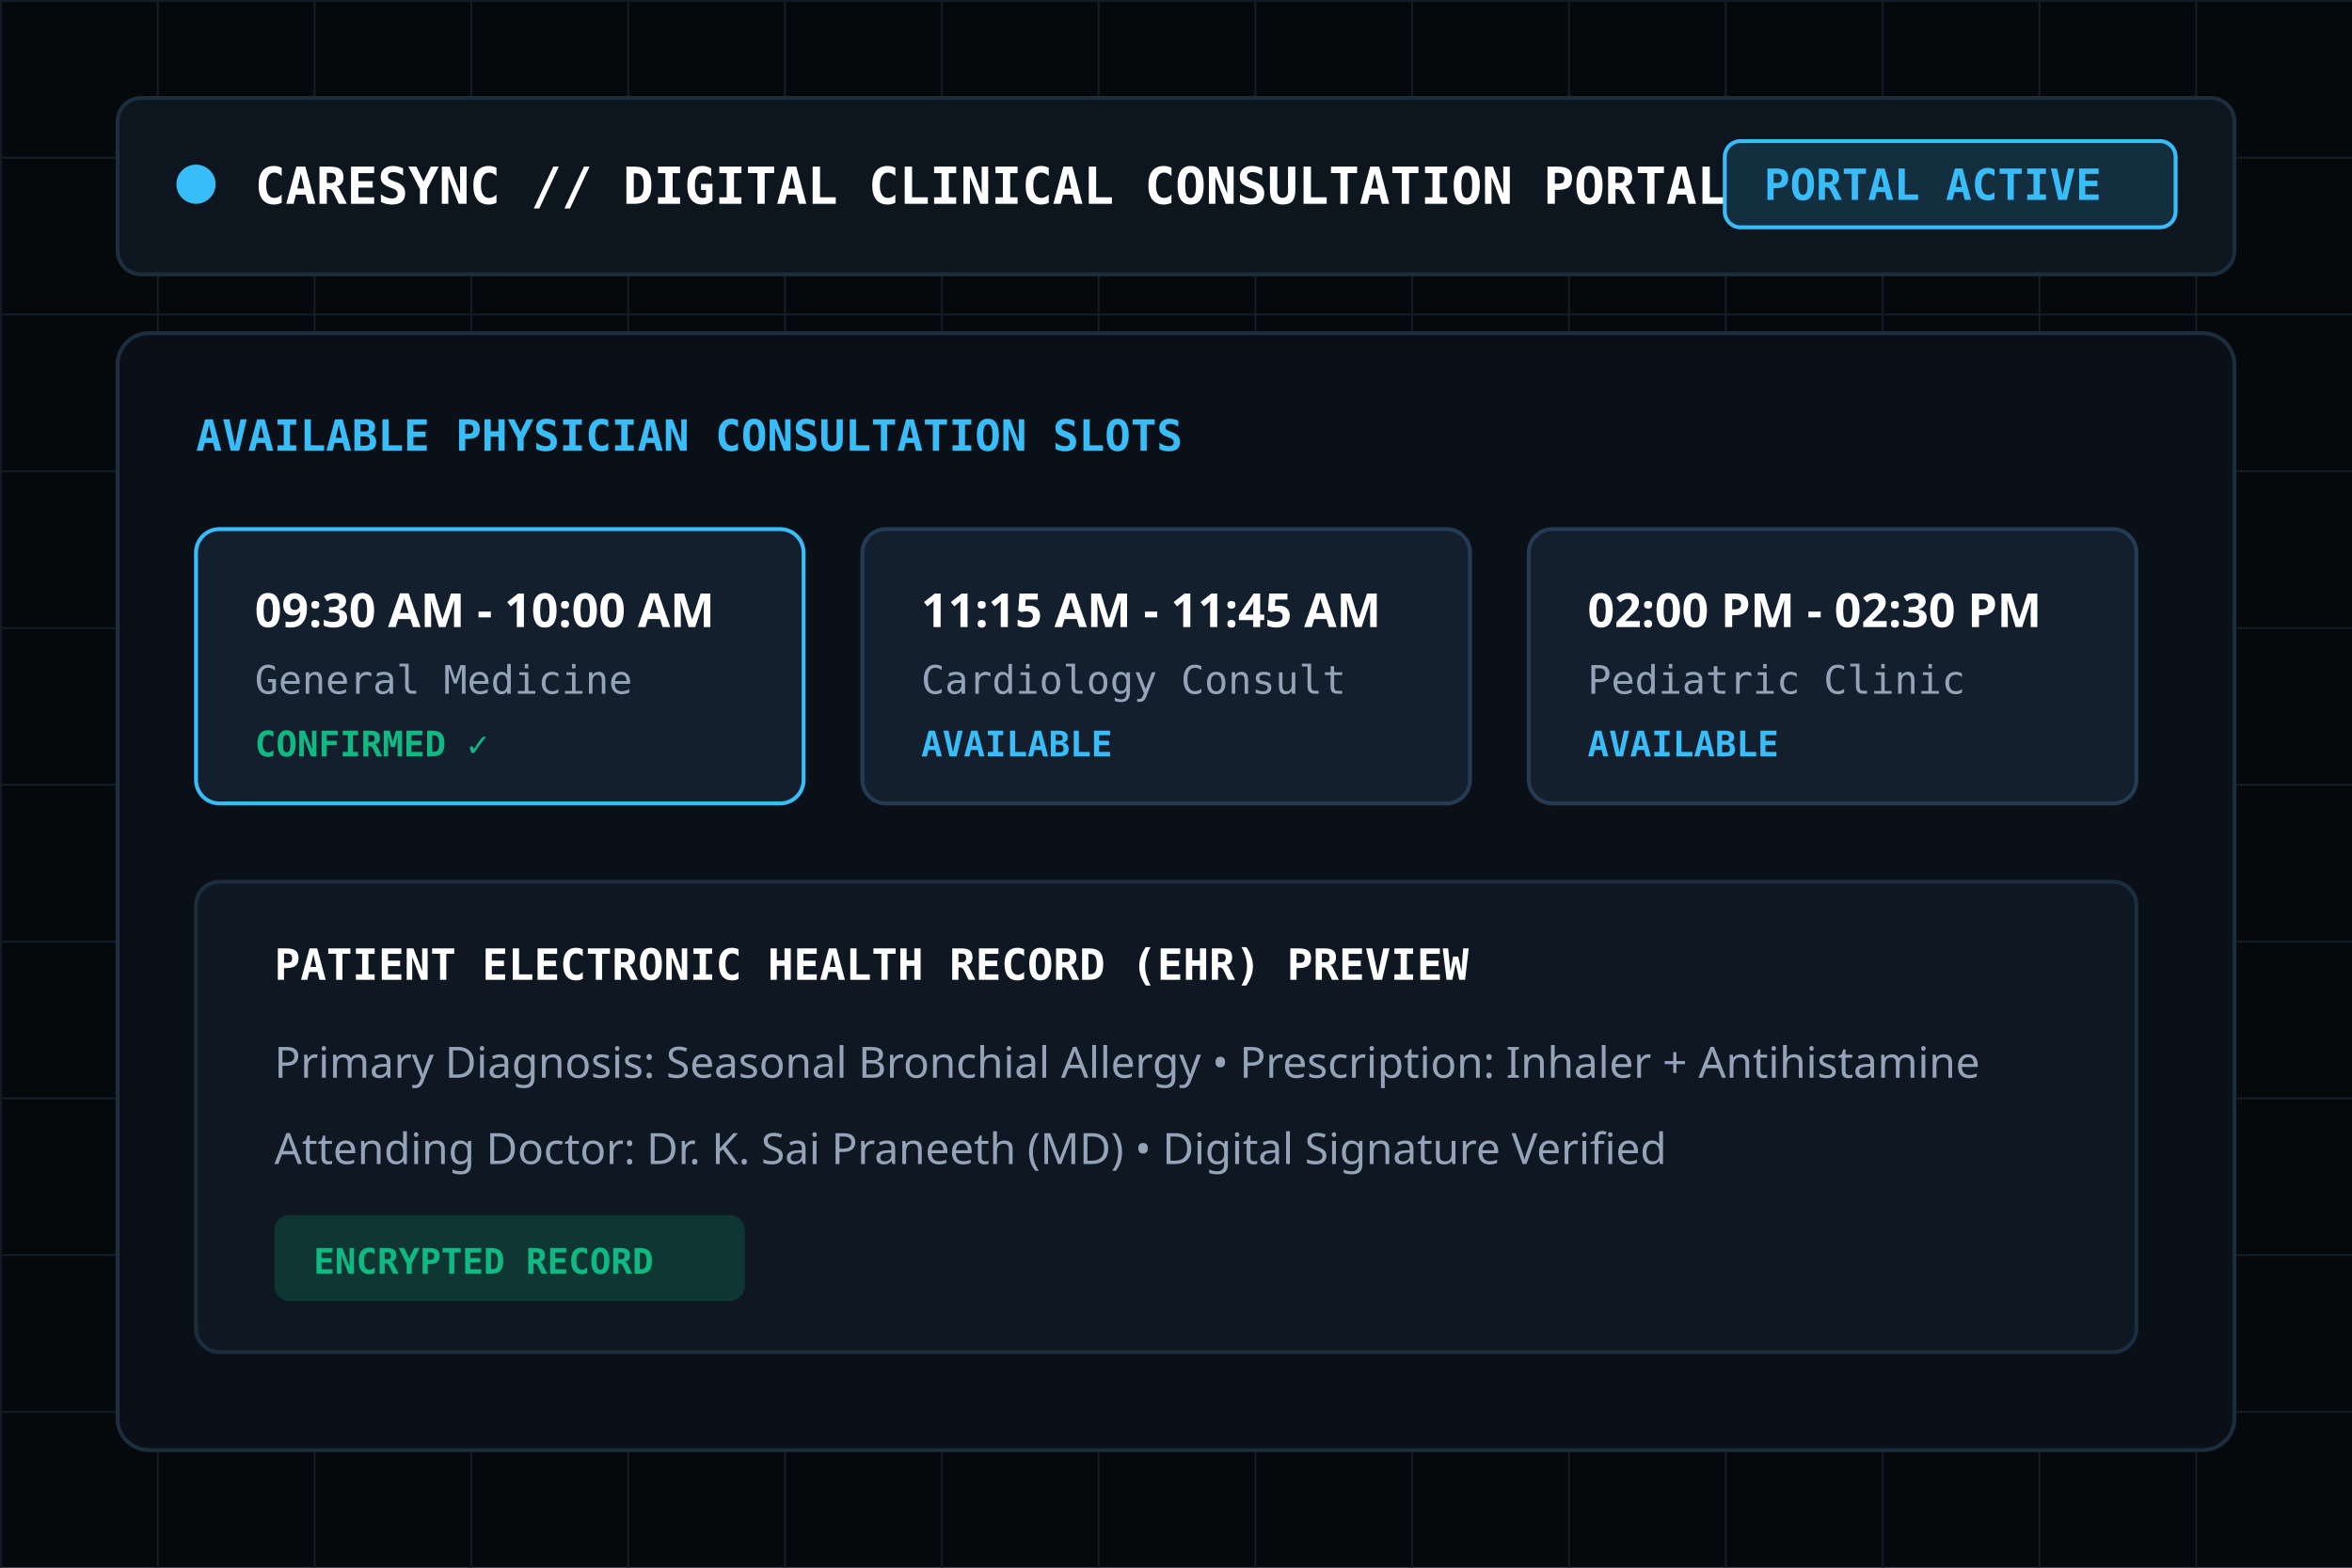
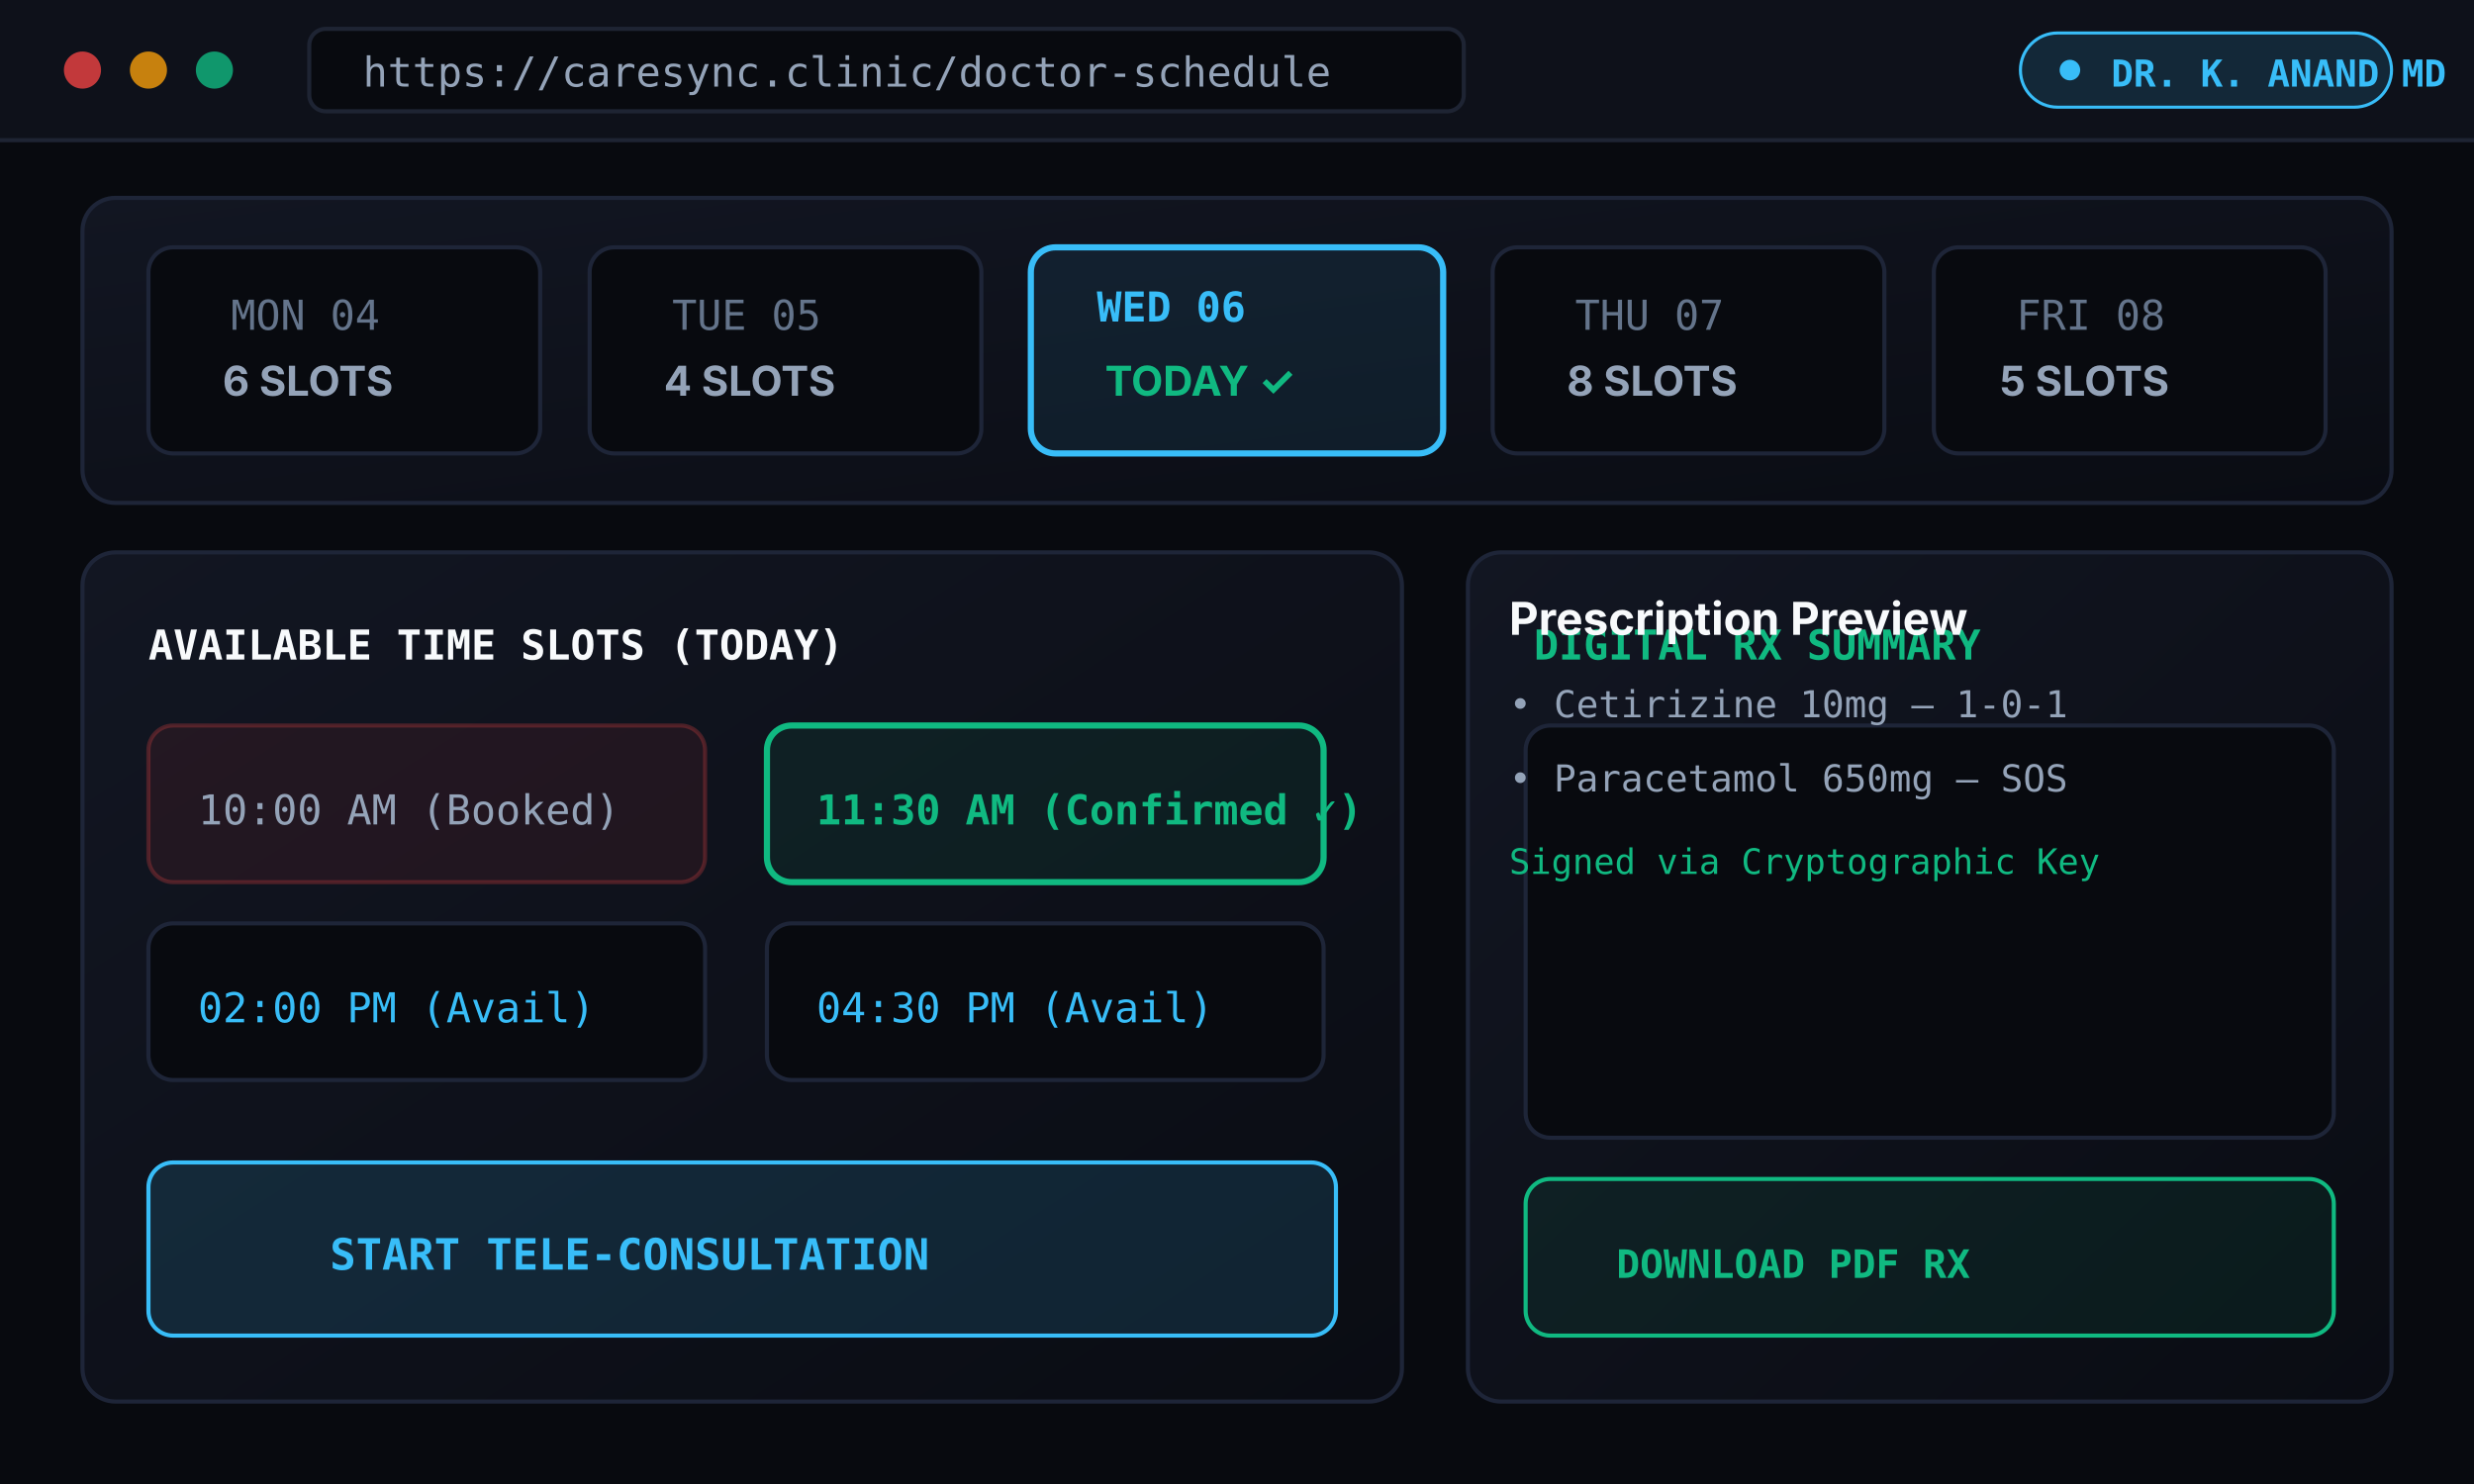
- <svg xmlns="http://www.w3.org/2000/svg" viewBox="0 0 600 400" width="600" height="400">
-   <rect width="600" height="400" fill="#06090c" />
+ <svg xmlns="http://www.w3.org/2000/svg" viewBox="0 0 600 360" width="600" height="360">
  <defs>
-     <pattern id="grid9" width="40" height="40" patternUnits="userSpaceOnUse">
-       <path d="M 40 0 L 0 0 0 40" fill="none" stroke="#121c26" stroke-width="1" />
-     </pattern>
+     <linearGradient id="cardGrad9" x1="0" y1="0" x2="1" y2="1">
+       <stop offset="0%" stop-color="#121622" />
+       <stop offset="100%" stop-color="#0A0C13" />
+     </linearGradient>
  </defs>
-   <rect width="600" height="400" fill="url(#grid9)" />
-   <rect x="30" y="25" width="540" height="45" rx="6" fill="#0d151e" stroke="#1c2d3e" stroke-width="1" />
-   <circle cx="50" cy="47" r="5" fill="#38bdf8" />
-   <text x="65" y="52" font-family="monospace" font-size="13" font-weight="bold" fill="#ffffff">CARESYNC // DIGITAL CLINICAL CONSULTATION PORTAL</text>
-   <rect x="440" y="36" width="115" height="22" rx="4" fill="#38bdf8" fill-opacity="0.15" stroke="#38bdf8" stroke-width="1" />
-   <text x="450" y="51" font-family="monospace" font-size="11" font-weight="bold" fill="#38bdf8">PORTAL ACTIVE</text>
-   <g transform="translate(30, 85)">
-     <rect width="540" height="285" rx="8" fill="#0a1017" stroke="#1c2d3e" />
-     <text x="20" y="30" font-family="monospace" font-size="11" font-weight="bold" fill="#38bdf8">AVAILABLE PHYSICIAN CONSULTATION SLOTS</text>
-     <g transform="translate(20, 50)">
-       <rect width="155" height="70" rx="6" fill="#131f2d" stroke="#38bdf8" />
-       <text x="15" y="25" font-family="sans-serif" font-size="12" font-weight="bold" fill="#ffffff">09:30 AM - 10:00 AM</text>
-       <text x="15" y="42" font-family="monospace" font-size="10" fill="#94a3b8">General Medicine</text>
-       <text x="15" y="58" font-family="monospace" font-size="9" font-weight="bold" fill="#10b981">CONFIRMED ✓</text>
+   <rect width="600" height="360" fill="#080A0F" />
+   <rect x="0" y="0" width="600" height="34" fill="#0E111A" />
+   <line x1="0" y1="34" x2="600" y2="34" stroke="#1E2433" stroke-width="1" />
+   <circle cx="20" cy="17" r="4.5" fill="#EF4444" opacity="0.8" />
+   <circle cx="36" cy="17" r="4.5" fill="#F59E0B" opacity="0.8" />
+   <circle cx="52" cy="17" r="4.5" fill="#10B981" opacity="0.8" />
+   <rect x="75" y="7" width="280" height="20" rx="4" fill="#080A0F" stroke="#1E2433" stroke-width="1" />
+   <text x="88" y="21" font-family="'JetBrains Mono', monospace" font-size="10" fill="#94A3B8">https://caresync.clinic/doctor-schedule</text>
+   <rect x="490" y="8" width="90" height="18" rx="9" fill="#38BDF822" stroke="#38BDF8" stroke-width="0.75" />
+   <circle cx="502" cy="17" r="2.5" fill="#38BDF8" />
+   <text x="512" y="21" font-family="'JetBrains Mono', monospace" font-size="9" font-weight="bold" fill="#38BDF8">DR. K. ANAND MD</text>
+   <g transform="translate(20, 48)">
+     <rect width="560" height="74" rx="8" fill="url(#cardGrad9)" stroke="#1E2538" />
+     <rect x="16" y="12" width="95" height="50" rx="6" fill="#080A0F" stroke="#1E2538" />
+     <text x="36" y="32" font-family="'JetBrains Mono', monospace" font-size="10" fill="#64748B">MON 04</text>
+     <text x="34" y="48" font-family="'Inter', sans-serif" font-size="10" font-weight="bold" fill="#94A3B8">6 SLOTS</text>
+     <rect x="123" y="12" width="95" height="50" rx="6" fill="#080A0F" stroke="#1E2538" />
+     <text x="143" y="32" font-family="'JetBrains Mono', monospace" font-size="10" fill="#64748B">TUE 05</text>
+     <text x="141" y="48" font-family="'Inter', sans-serif" font-size="10" font-weight="bold" fill="#94A3B8">4 SLOTS</text>
+     <rect x="230" y="12" width="100" height="50" rx="6" fill="#38BDF815" stroke="#38BDF8" stroke-width="1.5" />
+     <text x="246" y="30" font-family="'JetBrains Mono', monospace" font-size="10" font-weight="bold" fill="#38BDF8">WED 06</text>
+     <text x="248" y="48" font-family="'Inter', sans-serif" font-size="10" font-weight="bold" fill="#10B981">TODAY ✓</text>
+     <rect x="342" y="12" width="95" height="50" rx="6" fill="#080A0F" stroke="#1E2538" />
+     <text x="362" y="32" font-family="'JetBrains Mono', monospace" font-size="10" fill="#64748B">THU 07</text>
+     <text x="360" y="48" font-family="'Inter', sans-serif" font-size="10" font-weight="bold" fill="#94A3B8">8 SLOTS</text>
+     <rect x="449" y="12" width="95" height="50" rx="6" fill="#080A0F" stroke="#1E2538" />
+     <text x="469" y="32" font-family="'JetBrains Mono', monospace" font-size="10" fill="#64748B">FRI 08</text>
+     <text x="465" y="48" font-family="'Inter', sans-serif" font-size="10" font-weight="bold" fill="#94A3B8">5 SLOTS</text>
+   </g>
+   <g transform="translate(20, 134)">
+     <rect width="320" height="206" rx="8" fill="url(#cardGrad9)" stroke="#1E2538" />
+     <text x="16" y="26" font-family="'JetBrains Mono', monospace" font-size="10" font-weight="bold" fill="#F8FAFC">AVAILABLE TIME SLOTS (TODAY)</text>
+     <g transform="translate(16, 42)">
+       <rect width="135" height="38" rx="6" fill="#EF444415" stroke="#EF444444" />
+       <text x="12" y="24" font-family="'JetBrains Mono', monospace" font-size="10" fill="#94A3B8">10:00 AM (Booked)</text>
+       <rect x="150" width="135" height="38" rx="6" fill="#10B98115" stroke="#10B981" stroke-width="1.5" />
+       <text x="162" y="24" font-family="'JetBrains Mono', monospace" font-size="10" font-weight="bold" fill="#10B981">11:30 AM (Confirmed ✓)</text>
+       <rect y="48" width="135" height="38" rx="6" fill="#080A0F" stroke="#1E2538" />
+       <text x="12" y="72" font-family="'JetBrains Mono', monospace" font-size="10" fill="#38BDF8">02:00 PM (Avail)</text>
+       <rect x="150" y="48" width="135" height="38" rx="6" fill="#080A0F" stroke="#1E2538" />
+       <text x="162" y="72" font-family="'JetBrains Mono', monospace" font-size="10" fill="#38BDF8">04:30 PM (Avail)</text>
    </g>
-     <g transform="translate(190, 50)">
-       <rect width="155" height="70" rx="6" fill="#131f2d" stroke="#243b53" />
-       <text x="15" y="25" font-family="sans-serif" font-size="12" font-weight="bold" fill="#ffffff">11:15 AM - 11:45 AM</text>
-       <text x="15" y="42" font-family="monospace" font-size="10" fill="#94a3b8">Cardiology Consult</text>
-       <text x="15" y="58" font-family="monospace" font-size="9" font-weight="bold" fill="#38bdf8">AVAILABLE</text>
-     </g>
-     <g transform="translate(360, 50)">
-       <rect width="155" height="70" rx="6" fill="#131f2d" stroke="#243b53" />
-       <text x="15" y="25" font-family="sans-serif" font-size="12" font-weight="bold" fill="#ffffff">02:00 PM - 02:30 PM</text>
-       <text x="15" y="42" font-family="monospace" font-size="10" fill="#94a3b8">Pediatric Clinic</text>
-       <text x="15" y="58" font-family="monospace" font-size="9" font-weight="bold" fill="#38bdf8">AVAILABLE</text>
-     </g>
-     <g transform="translate(20, 140)">
-       <rect width="495" height="120" rx="6" fill="#0e1722" stroke="#1c2d3e" />
-       <text x="20" y="25" font-family="monospace" font-size="11" font-weight="bold" fill="#ffffff">PATIENT ELECTRONIC HEALTH RECORD (EHR) PREVIEW</text>
-       <text x="20" y="50" font-family="sans-serif" font-size="11" fill="#94a3b8">Primary Diagnosis: Seasonal Bronchial Allergy • Prescription: Inhaler + Antihistamine</text>
-       <text x="20" y="72" font-family="sans-serif" font-size="11" fill="#94a3b8">Attending Doctor: Dr. K. Sai Praneeth (MD) • Digital Signature Verified</text>
-       <rect x="20" y="85" width="120" height="22" rx="4" fill="#10b981" fill-opacity="0.2" />
-       <text x="30" y="100" font-family="monospace" font-size="9" font-weight="bold" fill="#10b981">ENCRYPTED RECORD</text>
+     <rect x="16" y="148" width="288" height="42" rx="6" fill="#38BDF822" stroke="#38BDF8" />
+     <text x="60" y="174" font-family="'JetBrains Mono', monospace" font-size="10.5" font-weight="bold" fill="#38BDF8">START TELE-CONSULTATION</text>
+     <g transform="translate(336, 0)">
+       <rect width="224" height="206" rx="8" fill="url(#cardGrad9)" stroke="#1E2538" />
+       <text x="16" y="26" font-family="'JetBrains Mono', monospace" font-size="10" font-weight="bold" fill="#10B981">DIGITAL RX SUMMARY</text>
+       <rect x="14" y="42" width="196" height="100" rx="6" fill="#080A0F" stroke="#1E2538" />
+       <text x="10" y="20" font-family="'Inter', sans-serif" font-size="11" font-weight="bold" fill="#F8FAFC">Prescription Preview</text>
+       <text x="10" y="40" font-family="'JetBrains Mono', monospace" font-size="9" fill="#94A3B8">• Cetirizine 10mg — 1-0-1</text>
+       <text x="10" y="58" font-family="'JetBrains Mono', monospace" font-size="9" fill="#94A3B8">• Paracetamol 650mg — SOS</text>
+       <text x="10" y="78" font-family="'JetBrains Mono', monospace" font-size="8.5" fill="#10B981">Signed via Cryptographic Key</text>
+       <rect x="14" y="152" width="196" height="38" rx="6" fill="#10B98115" stroke="#10B981" />
+       <text x="36" y="176" font-family="'JetBrains Mono', monospace" font-size="9.5" font-weight="bold" fill="#10B981">DOWNLOAD PDF RX</text>
    </g>
  </g>
</svg>
